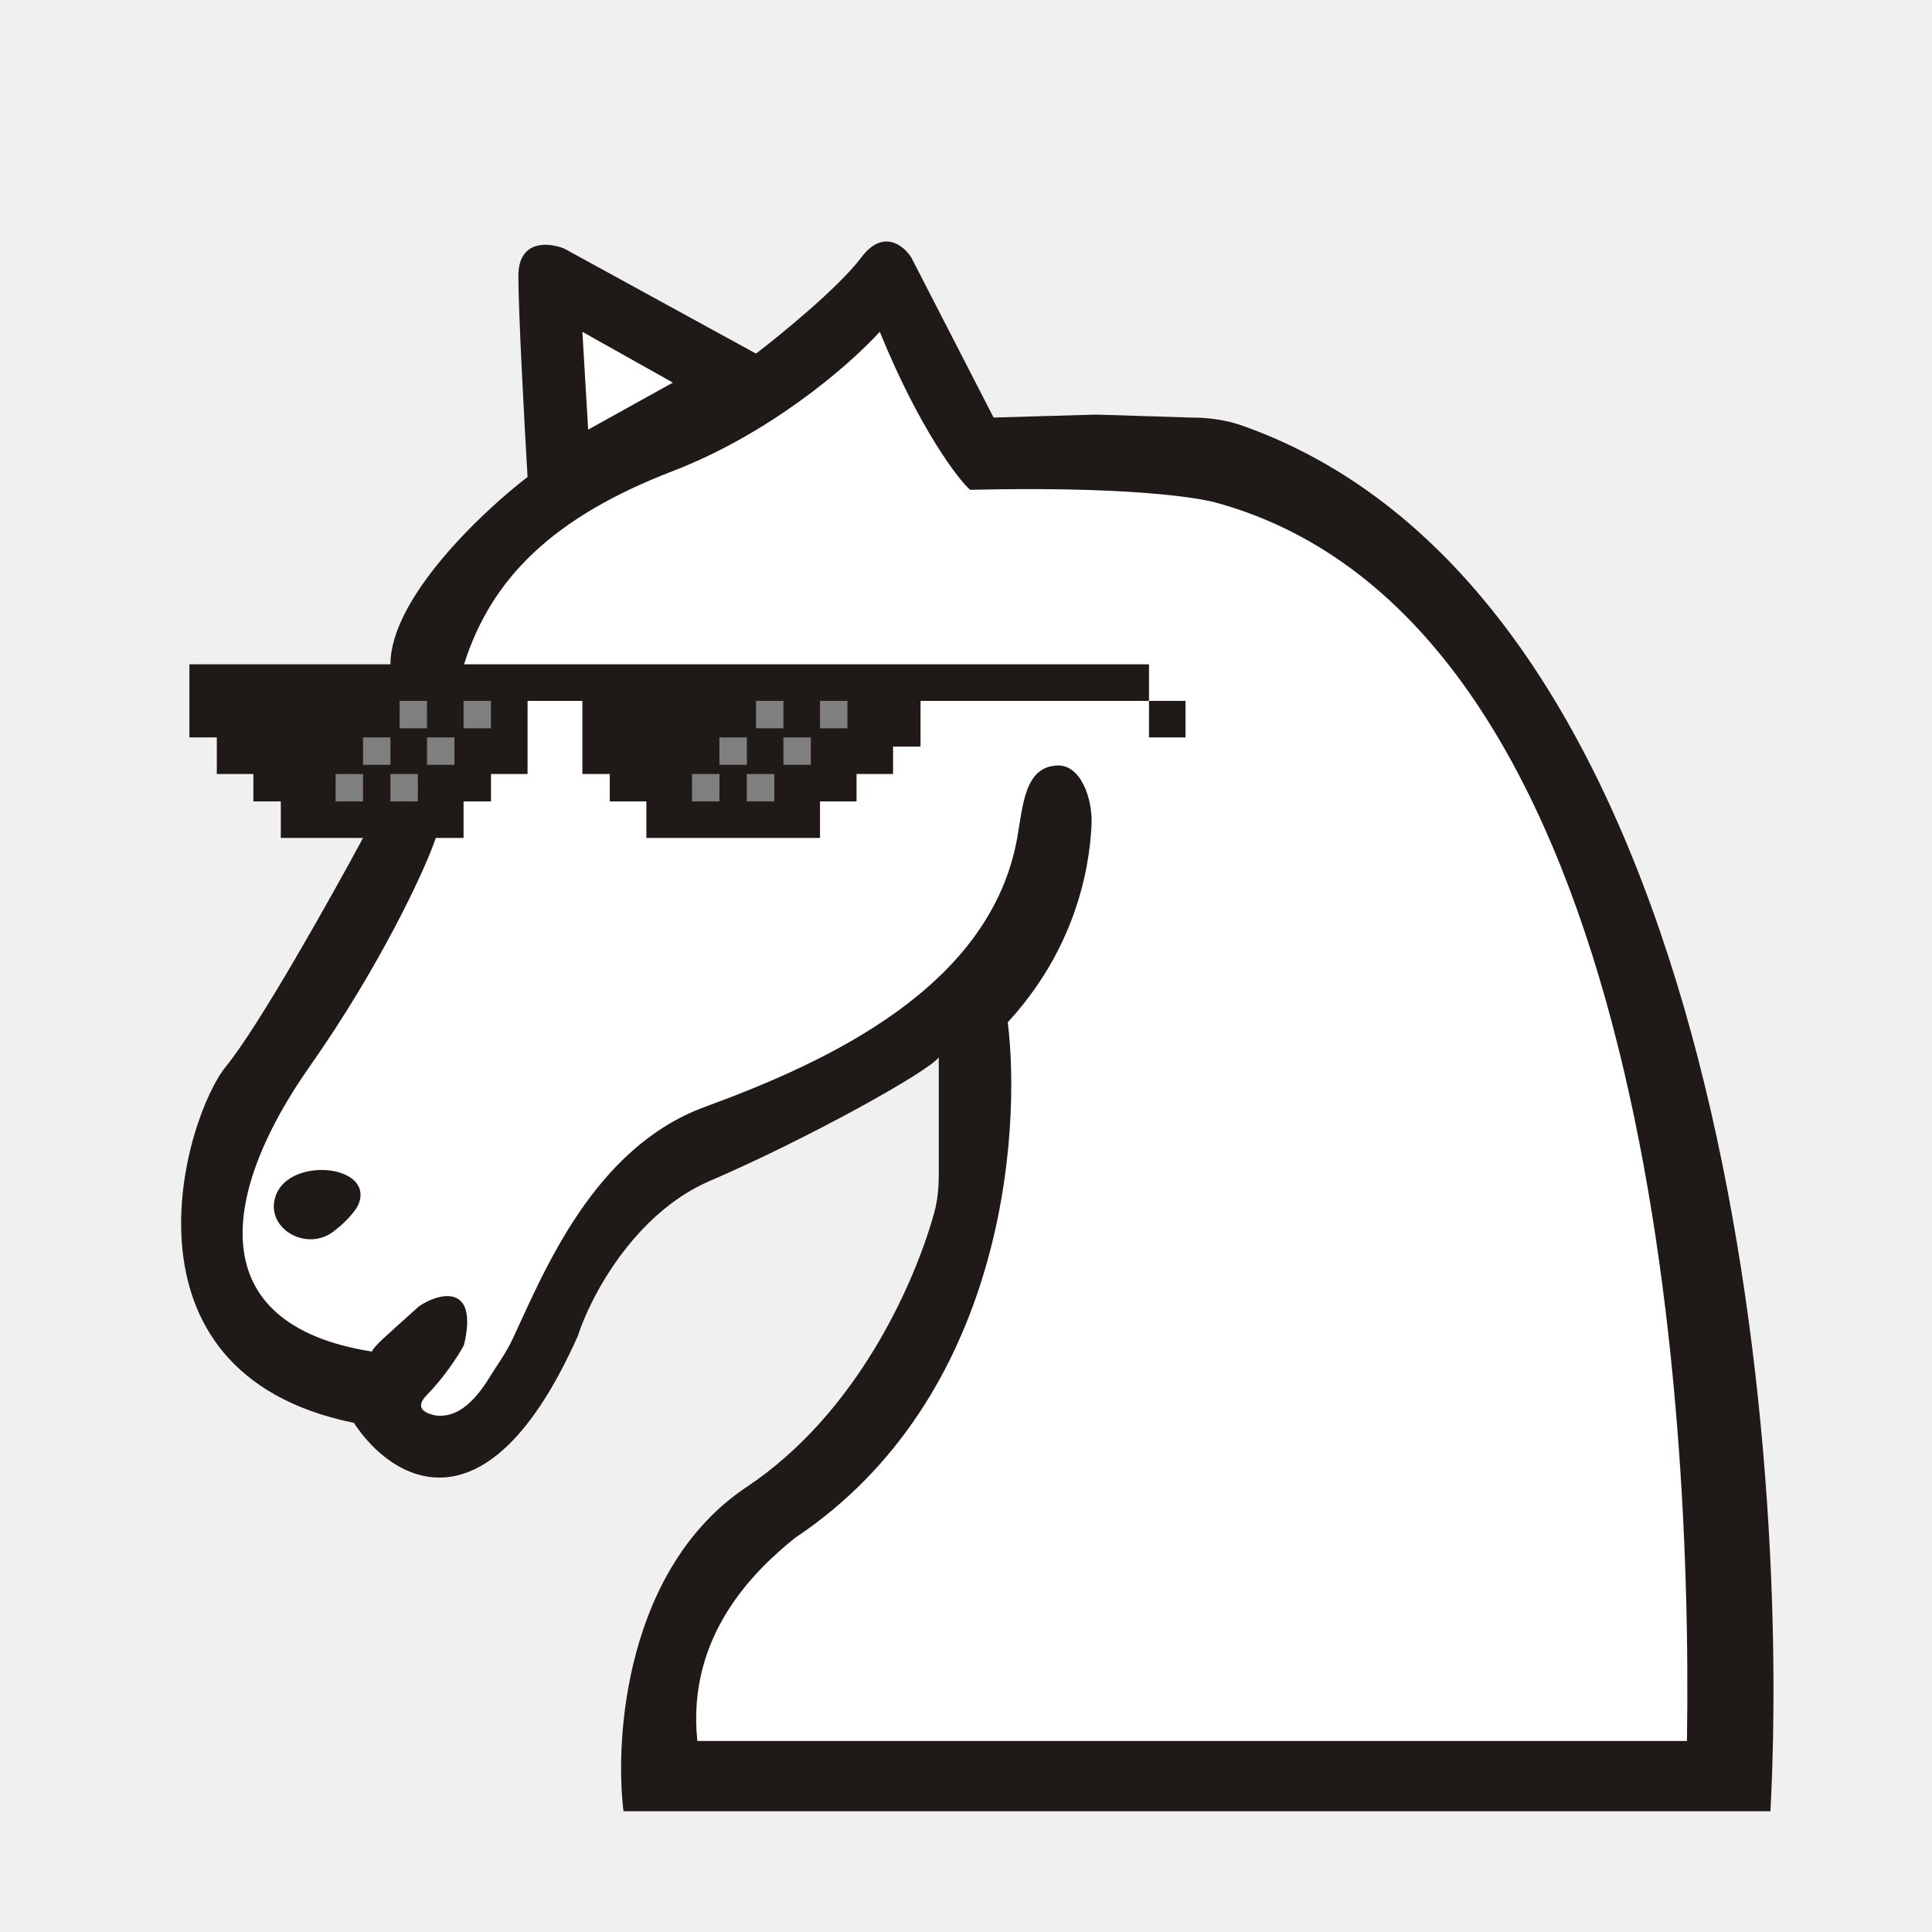
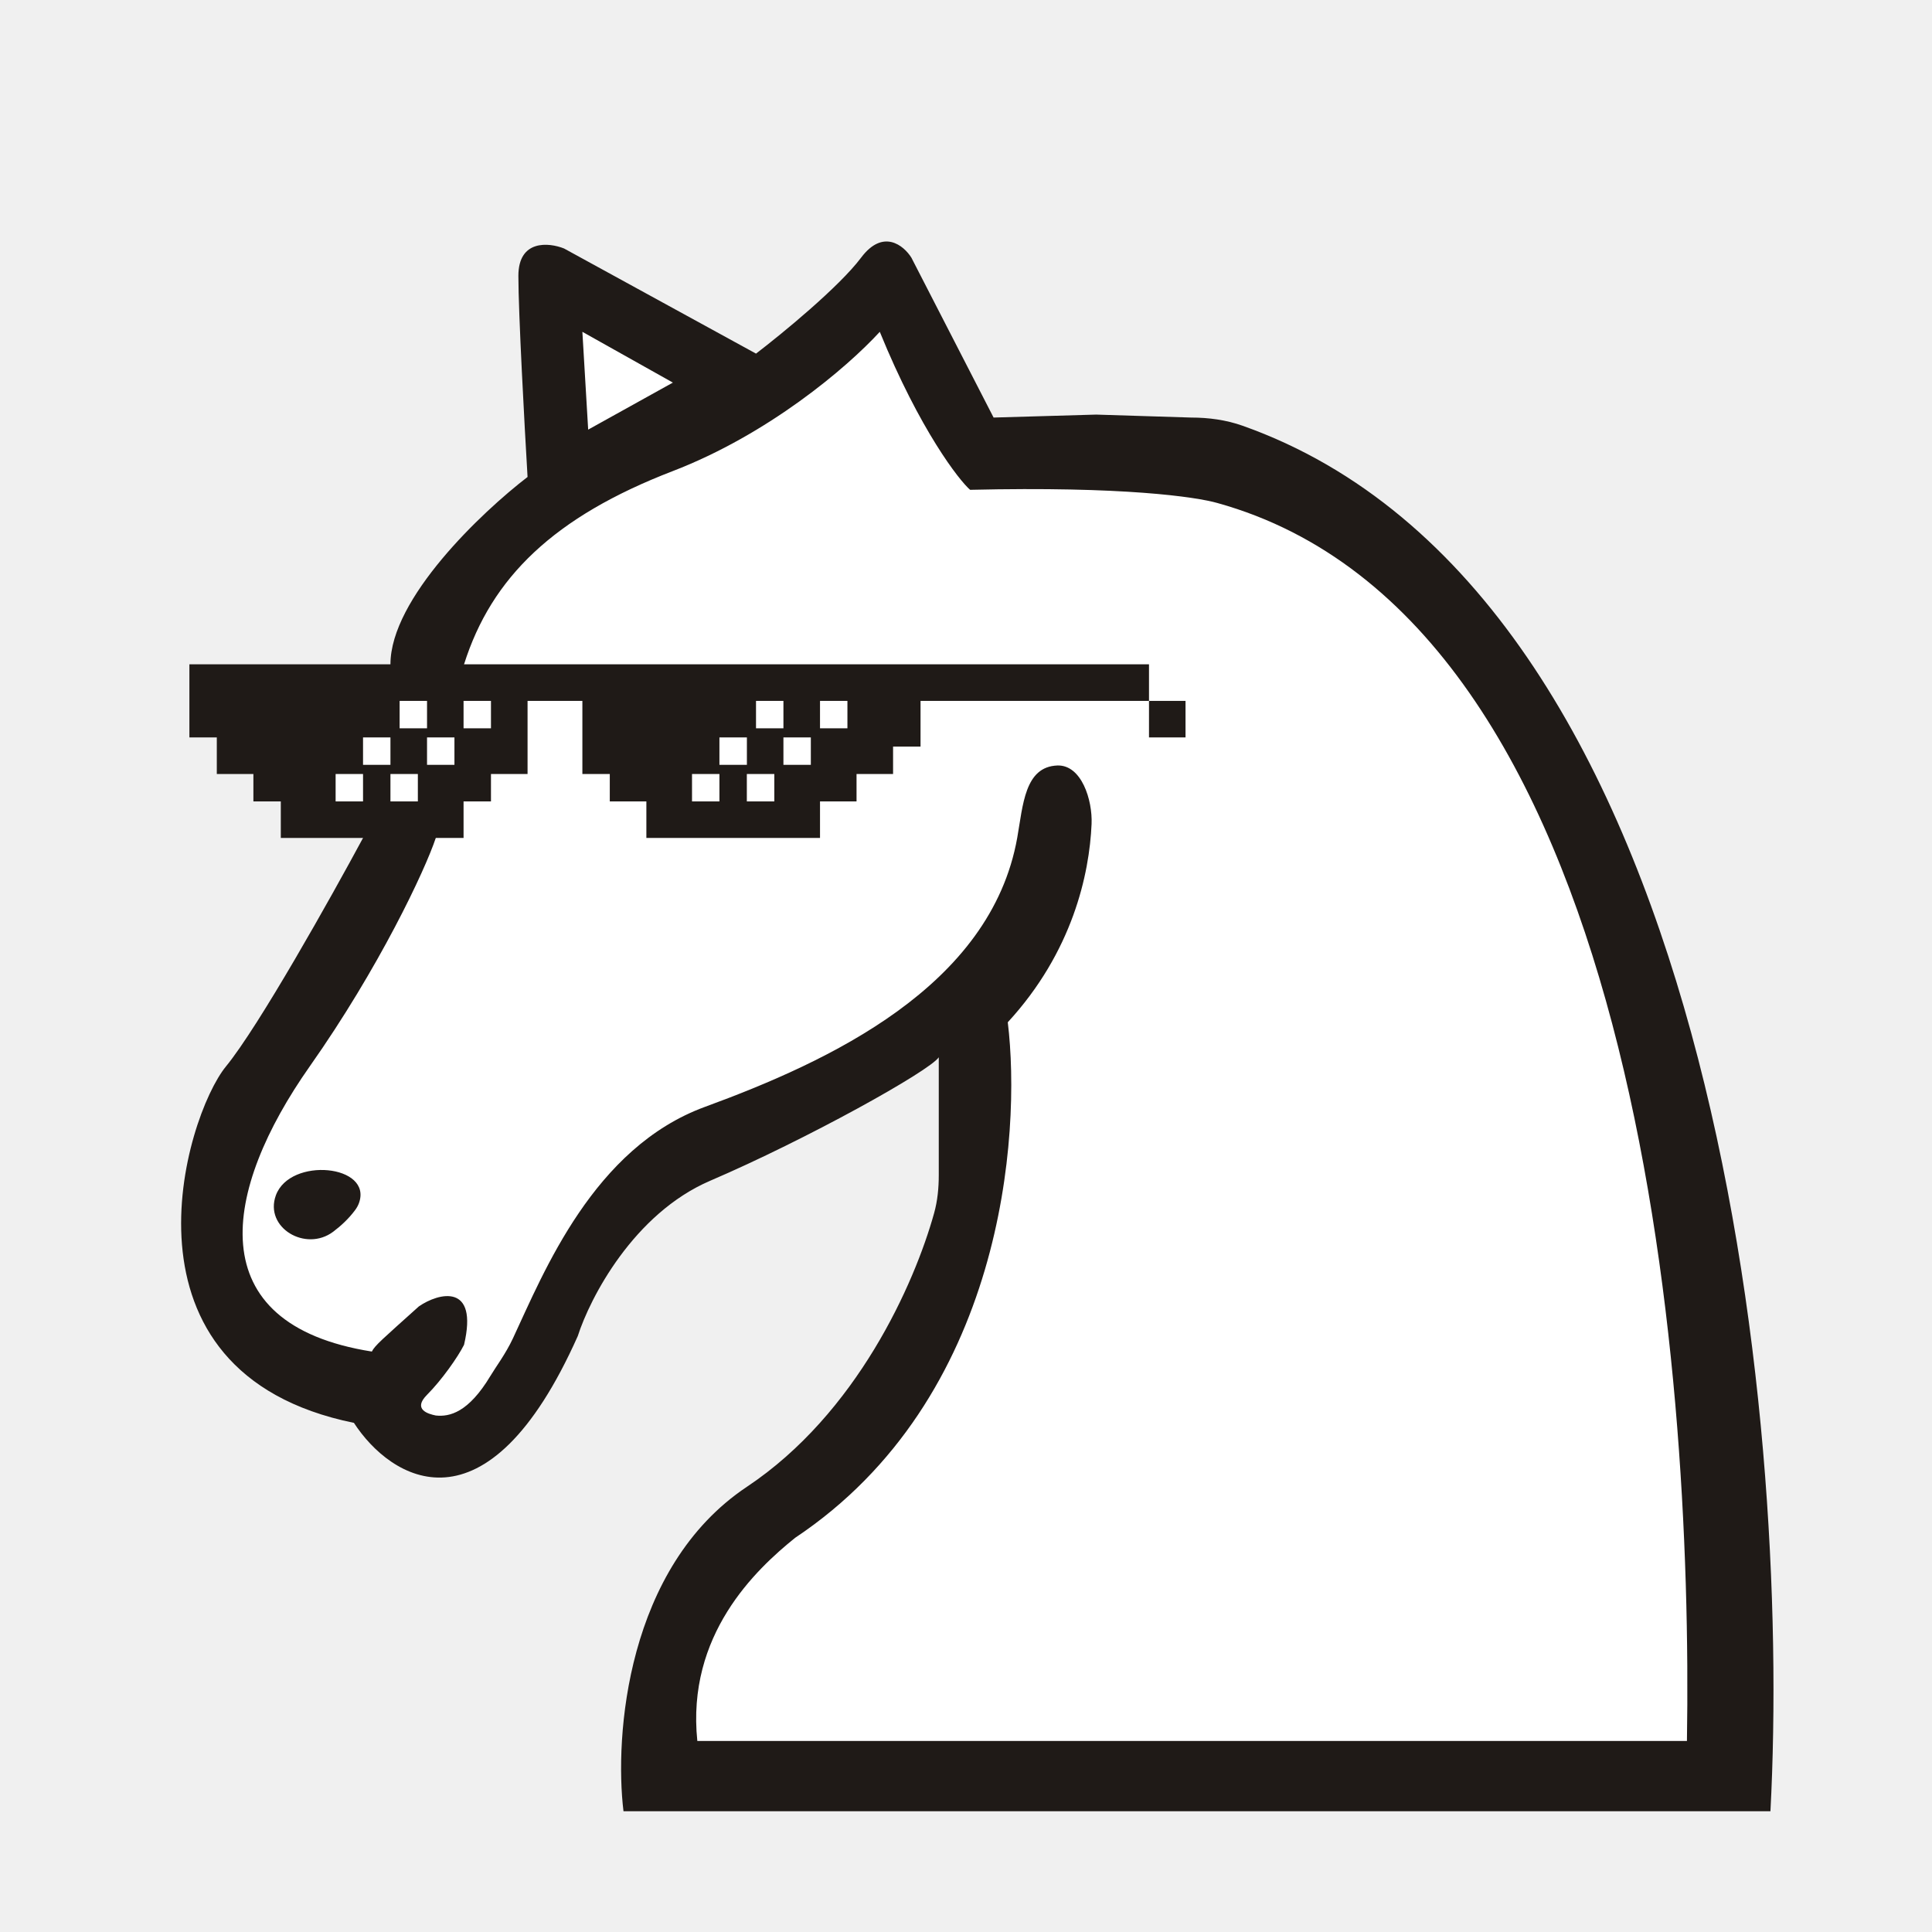
<svg xmlns="http://www.w3.org/2000/svg" width="32" height="32" viewBox="0 0 32 32" fill="none">
-   <path fill-rule="evenodd" clip-rule="evenodd" d="M6.921 21.675C7.249 21.448 7.845 21.251 7.602 22.28C7.502 22.482 7.239 22.946 6.997 23.188C6.755 23.431 6.947 23.542 7.073 23.567C7.3 23.592 7.845 23.491 8.208 22.886C8.293 22.743 8.392 22.531 8.512 22.274C9.027 21.169 9.922 19.247 11.765 18.572C13.852 17.806 16.642 16.338 17.021 13.754C17.088 13.295 17.053 12.699 17.517 12.679V12.679C17.857 12.665 18 13.221 17.976 13.56C17.919 14.377 17.569 15.698 16.457 16.907C16.685 18.773 16.276 23.082 12.825 25.383C12.169 25.913 10.902 27.412 11.084 29.168H28.567C28.668 22.886 27.129 9.838 20.166 7.9C19.813 7.799 18.471 7.613 15.928 7.673C15.751 7.522 15.231 6.81 14.565 5.176C14.01 5.781 12.507 7.143 10.933 7.749C8.965 8.506 7.83 9.565 7.375 11.003C7.012 12.154 6.871 13.4 6.846 13.879C6.669 14.409 6.028 15.877 4.878 17.512C3.44 19.556 3.137 22.205 6.013 22.659C6.064 22.558 6.316 22.22 6.921 21.675ZM9.646 7.37L9.495 5.251L11.462 6.387L9.646 7.37Z" fill="white" />
+   <path fill-rule="evenodd" clip-rule="evenodd" d="M6.921 21.675C7.249 21.448 7.845 21.251 7.602 22.28C7.502 22.482 7.239 22.946 6.997 23.188C6.755 23.431 6.947 23.542 7.073 23.567C7.3 23.592 7.845 23.491 8.208 22.886C8.293 22.743 8.392 22.531 8.512 22.274C9.027 21.169 9.922 19.247 11.765 18.572C13.852 17.806 16.642 16.338 17.021 13.754C17.088 13.295 17.053 12.699 17.517 12.679V12.679C17.857 12.665 18 13.221 17.976 13.56C17.919 14.377 17.569 15.698 16.457 16.907C16.685 18.773 16.276 23.082 12.825 25.383C12.169 25.913 10.902 27.412 11.084 29.168H28.567C28.668 22.886 27.129 9.838 20.166 7.9C19.813 7.799 18.471 7.613 15.928 7.673C15.751 7.522 15.231 6.81 14.565 5.176C14.01 5.781 12.507 7.143 10.933 7.749C8.965 8.506 7.83 9.565 7.375 11.003C7.012 12.154 6.871 13.4 6.846 13.879C6.669 14.409 6.028 15.877 4.878 17.512C3.44 19.556 3.137 22.204 6.013 22.659C6.064 22.558 6.316 22.22 6.921 21.675ZM9.646 7.37L9.495 5.251L11.462 6.387L9.646 7.37Z" fill="white" />
  <path fill-rule="evenodd" clip-rule="evenodd" d="M15.549 19.462V17.512C15.398 17.739 13.354 18.875 11.765 19.556C10.494 20.101 9.772 21.498 9.57 22.129C8.057 25.52 6.467 24.5 5.862 23.567C1.775 22.734 3.061 18.496 3.743 17.663C4.288 16.997 5.483 14.863 6.013 13.879L6.467 11.003C6.467 9.913 7.981 8.481 8.738 7.9C8.687 7.043 8.586 5.176 8.586 4.57C8.586 3.965 9.091 4.015 9.343 4.116L12.522 5.857C12.951 5.529 13.899 4.752 14.263 4.267C14.626 3.783 14.969 4.066 15.095 4.267L16.457 6.916L18.156 6.867L19.727 6.916C20.018 6.916 20.311 6.955 20.585 7.053C28.386 9.821 29.671 23.431 29.324 30H10.327C10.176 28.764 10.373 25.959 12.371 24.626C14.193 23.412 15.146 21.265 15.472 20.093C15.529 19.888 15.549 19.675 15.549 19.462ZM6.938 21.638C7.266 21.411 7.928 21.245 7.686 22.274C7.585 22.476 7.315 22.86 7.073 23.102C6.831 23.345 7.092 23.42 7.218 23.445C7.445 23.47 7.759 23.396 8.122 22.791C8.207 22.648 8.376 22.424 8.496 22.167C9.011 21.063 9.832 19.01 11.674 18.334C13.727 17.582 16.41 16.342 16.849 13.874C16.944 13.338 16.971 12.697 17.515 12.679V12.679C17.913 12.667 18.097 13.25 18.08 13.648C18.044 14.477 17.766 15.765 16.692 16.932C16.919 18.799 16.621 23.17 13.17 25.471C12.514 26 11.368 27.08 11.55 28.836H27.941C28.042 22.554 27.129 10.269 20.166 8.332C19.813 8.231 18.611 8.053 16.068 8.113C15.892 7.962 15.239 7.131 14.572 5.496C14.017 6.101 12.719 7.196 11.145 7.802C9.177 8.559 8.14 9.565 7.686 11.003C7.322 12.154 7.243 13.4 7.218 13.879C7.042 14.409 6.281 16.029 5.13 17.663C3.692 19.707 3.283 21.931 6.159 22.386C6.209 22.285 6.332 22.183 6.938 21.638ZM5.878 20.048C5.777 20.183 5.653 20.3 5.519 20.401C5.064 20.743 4.375 20.334 4.569 19.799V19.799V19.799C4.803 19.157 6.181 19.289 5.944 19.931C5.929 19.97 5.908 20.009 5.878 20.048ZM9.742 7.116L9.646 5.496L11.145 6.337L9.742 7.116Z" fill="#1F1A17" />
  <path fill-rule="evenodd" clip-rule="evenodd" d="M19.031 11.003H3.137V11.609H19.031V11.003ZM8.738 12.214V11.609H3.137V12.214H8.738ZM19.031 11.609H19.636V12.214H19.031V11.609ZM8.738 12.82V12.214H3.591V12.82H4.197V13.274H8.132V12.82H8.738ZM7.678 13.879V13.274H4.651V13.879H7.678ZM10.706 13.879V13.274H13.582V13.879H10.706ZM14.792 12.366V12.82L14.187 12.82V13.274H10.1V12.82H9.646V12.366V12.214V11.609H15.247V12.366H14.792Z" fill="#1F1A17" />
-   <path fill-rule="evenodd" clip-rule="evenodd" d="M6.619 11.609H7.073V12.063H6.619V11.609ZM6.467 12.214H6.013V12.668H6.467V12.214ZM7.527 12.214H7.073V12.668H7.527V12.214ZM5.559 12.82H6.013V13.274H5.559V12.82ZM6.921 12.82H6.467V13.274H6.921V12.82ZM8.132 11.609H7.678V12.063H8.132V11.609Z" fill="#7F7F7F" />
-   <path fill-rule="evenodd" clip-rule="evenodd" d="M12.522 11.609H12.976V12.063H12.522V11.609ZM12.371 12.214H11.916V12.668H12.371V12.214ZM13.43 12.214H12.976V12.668H13.43V12.214ZM11.462 12.82H11.916V13.274H11.462V12.82ZM12.825 12.82H12.37V13.274H12.825V12.82ZM14.036 11.609H13.582V12.063H14.036V11.609Z" fill="#7F7F7F" />
+   <path fill-rule="evenodd" clip-rule="evenodd" d="M6.619 11.609H7.073V12.063H6.619V11.609ZM6.467 12.214H6.013V12.668H6.467V12.214ZM7.527 12.214H7.073V12.668H7.527V12.214ZM5.559 12.82H6.013V13.274H5.559V12.82ZM6.921 12.82H6.467V13.274H6.921V12.82ZM8.132 11.609H7.678V12.063H8.132V11.609Z" fill="white" />
+   <path fill-rule="evenodd" clip-rule="evenodd" d="M12.522 11.609H12.976V12.063H12.522V11.609ZM12.371 12.214H11.916V12.668H12.371V12.214ZM13.43 12.214H12.976V12.668H13.43V12.214ZM11.462 12.82H11.916V13.274H11.462V12.82ZM12.825 12.82H12.37V13.274H12.825V12.82ZM14.036 11.609H13.582V12.063H14.036V11.609Z" fill="white" />
</svg>
